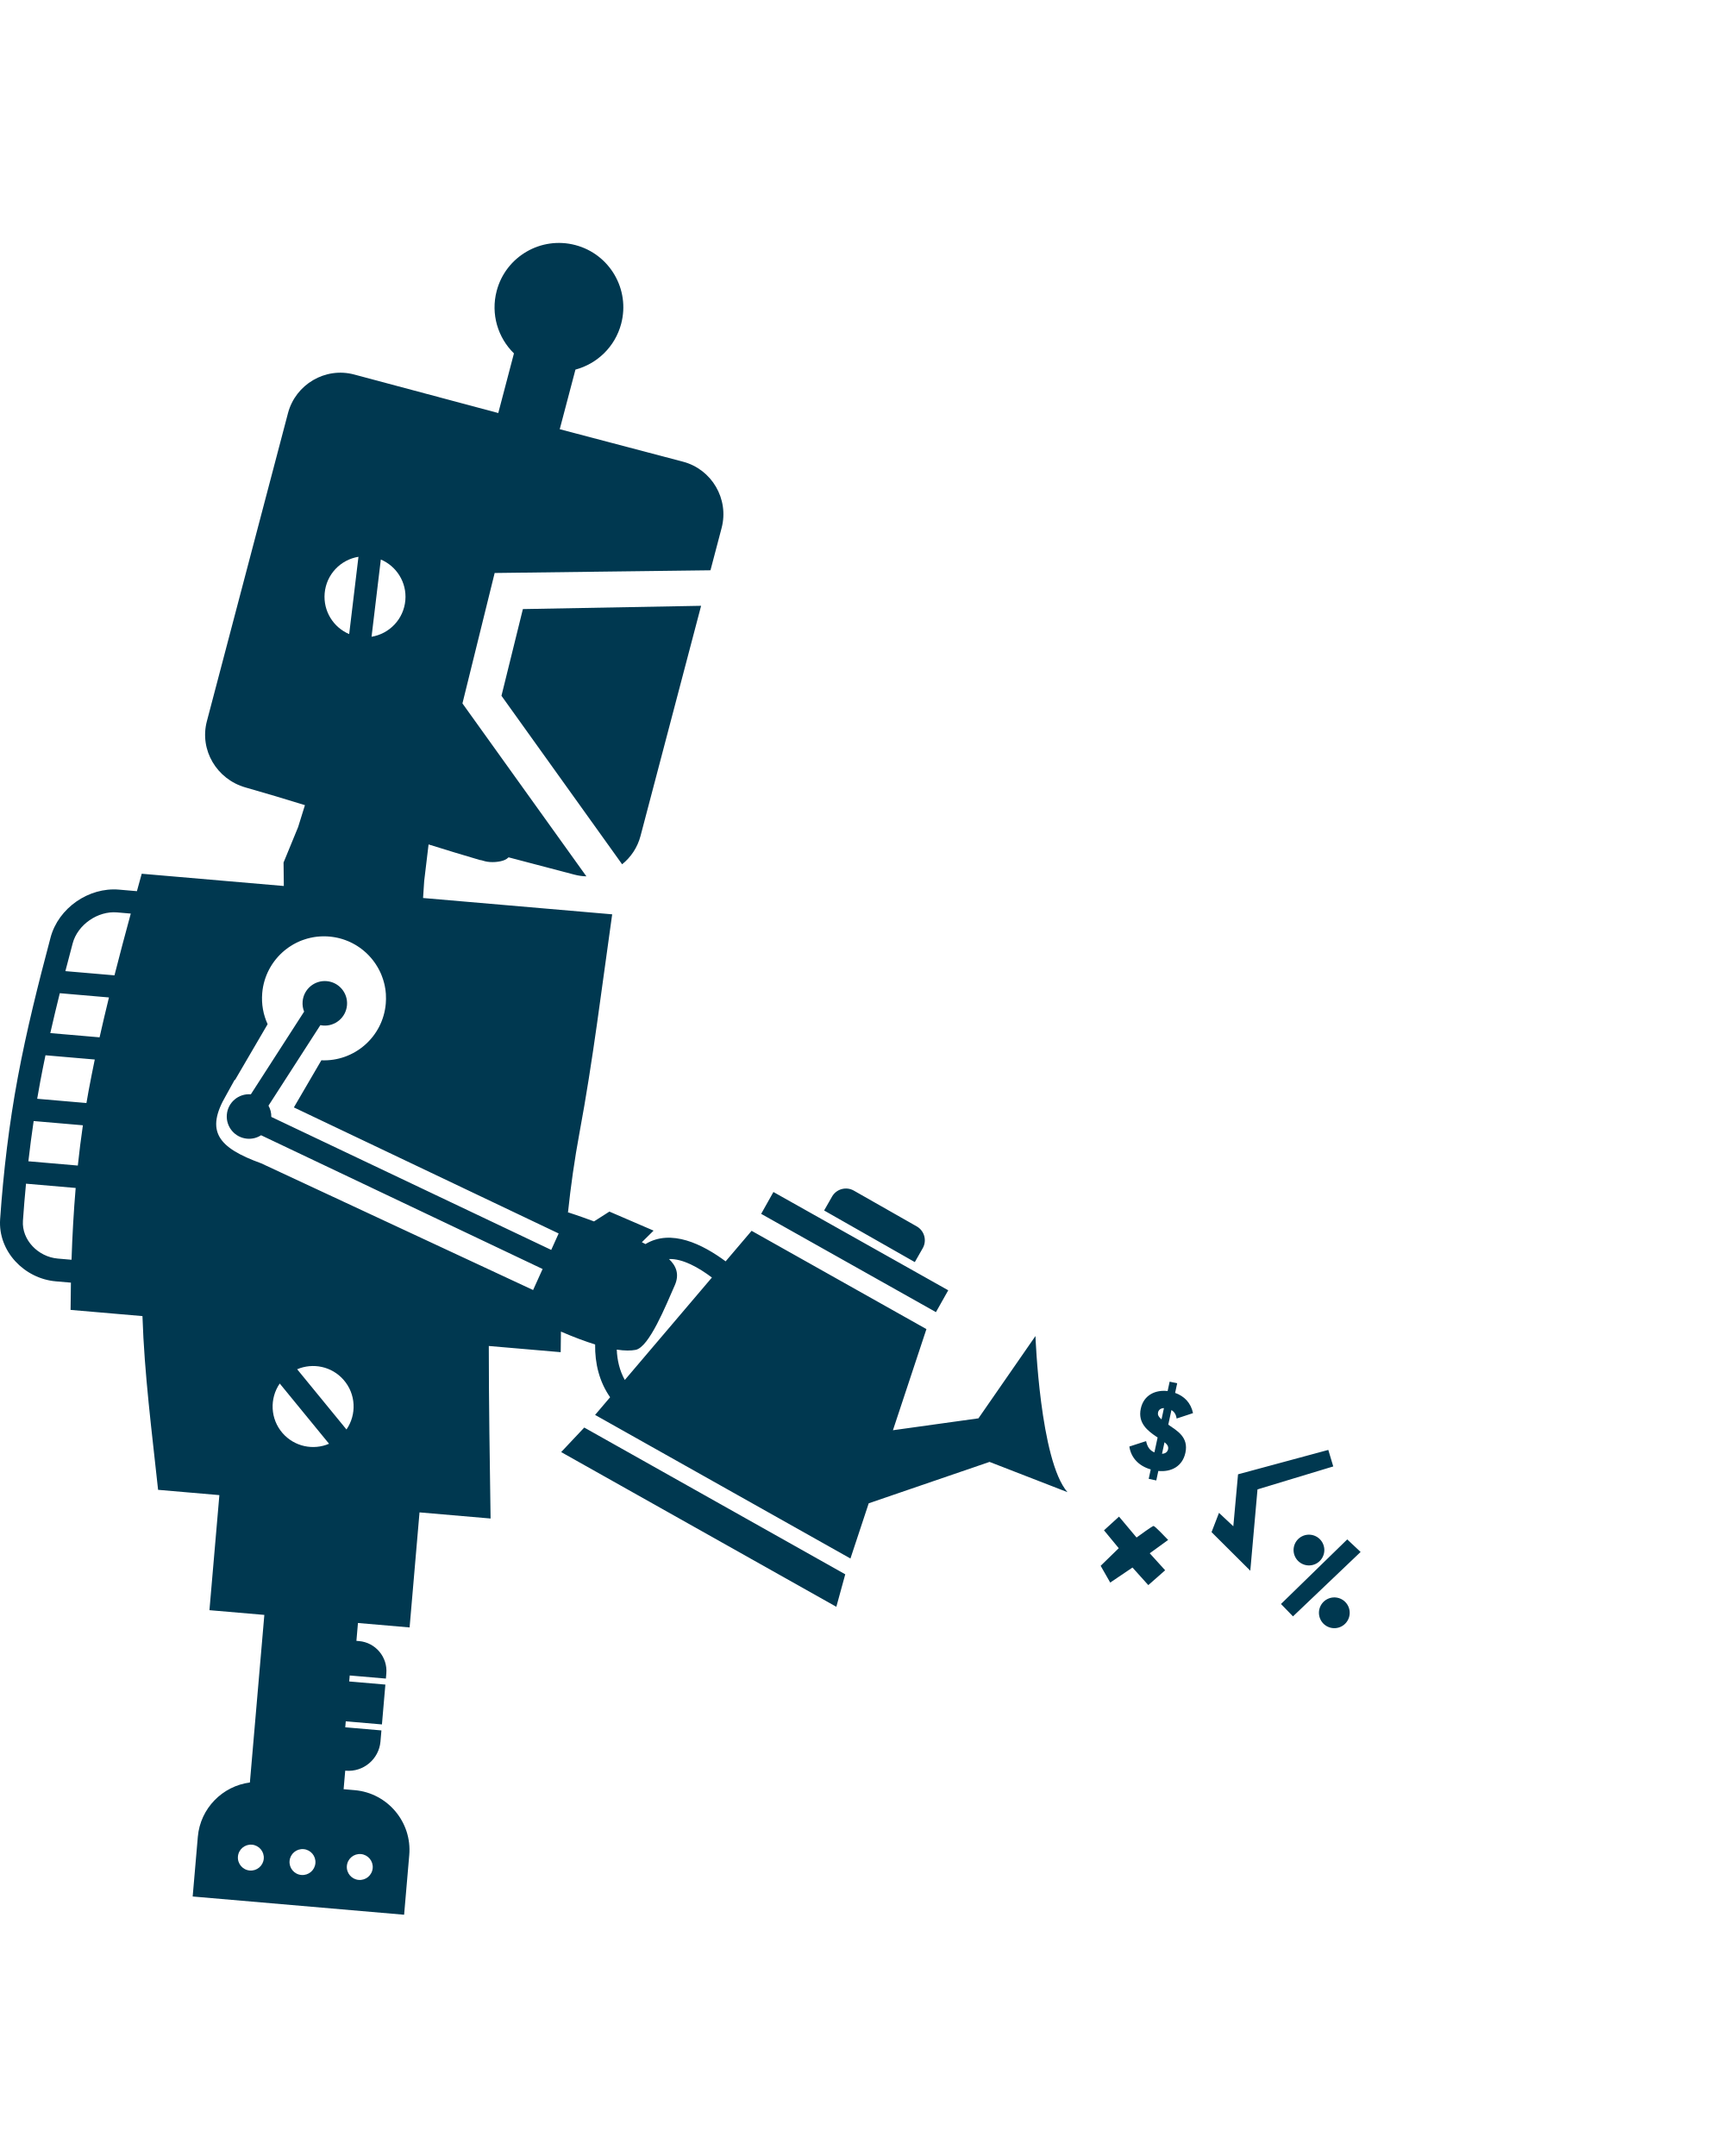
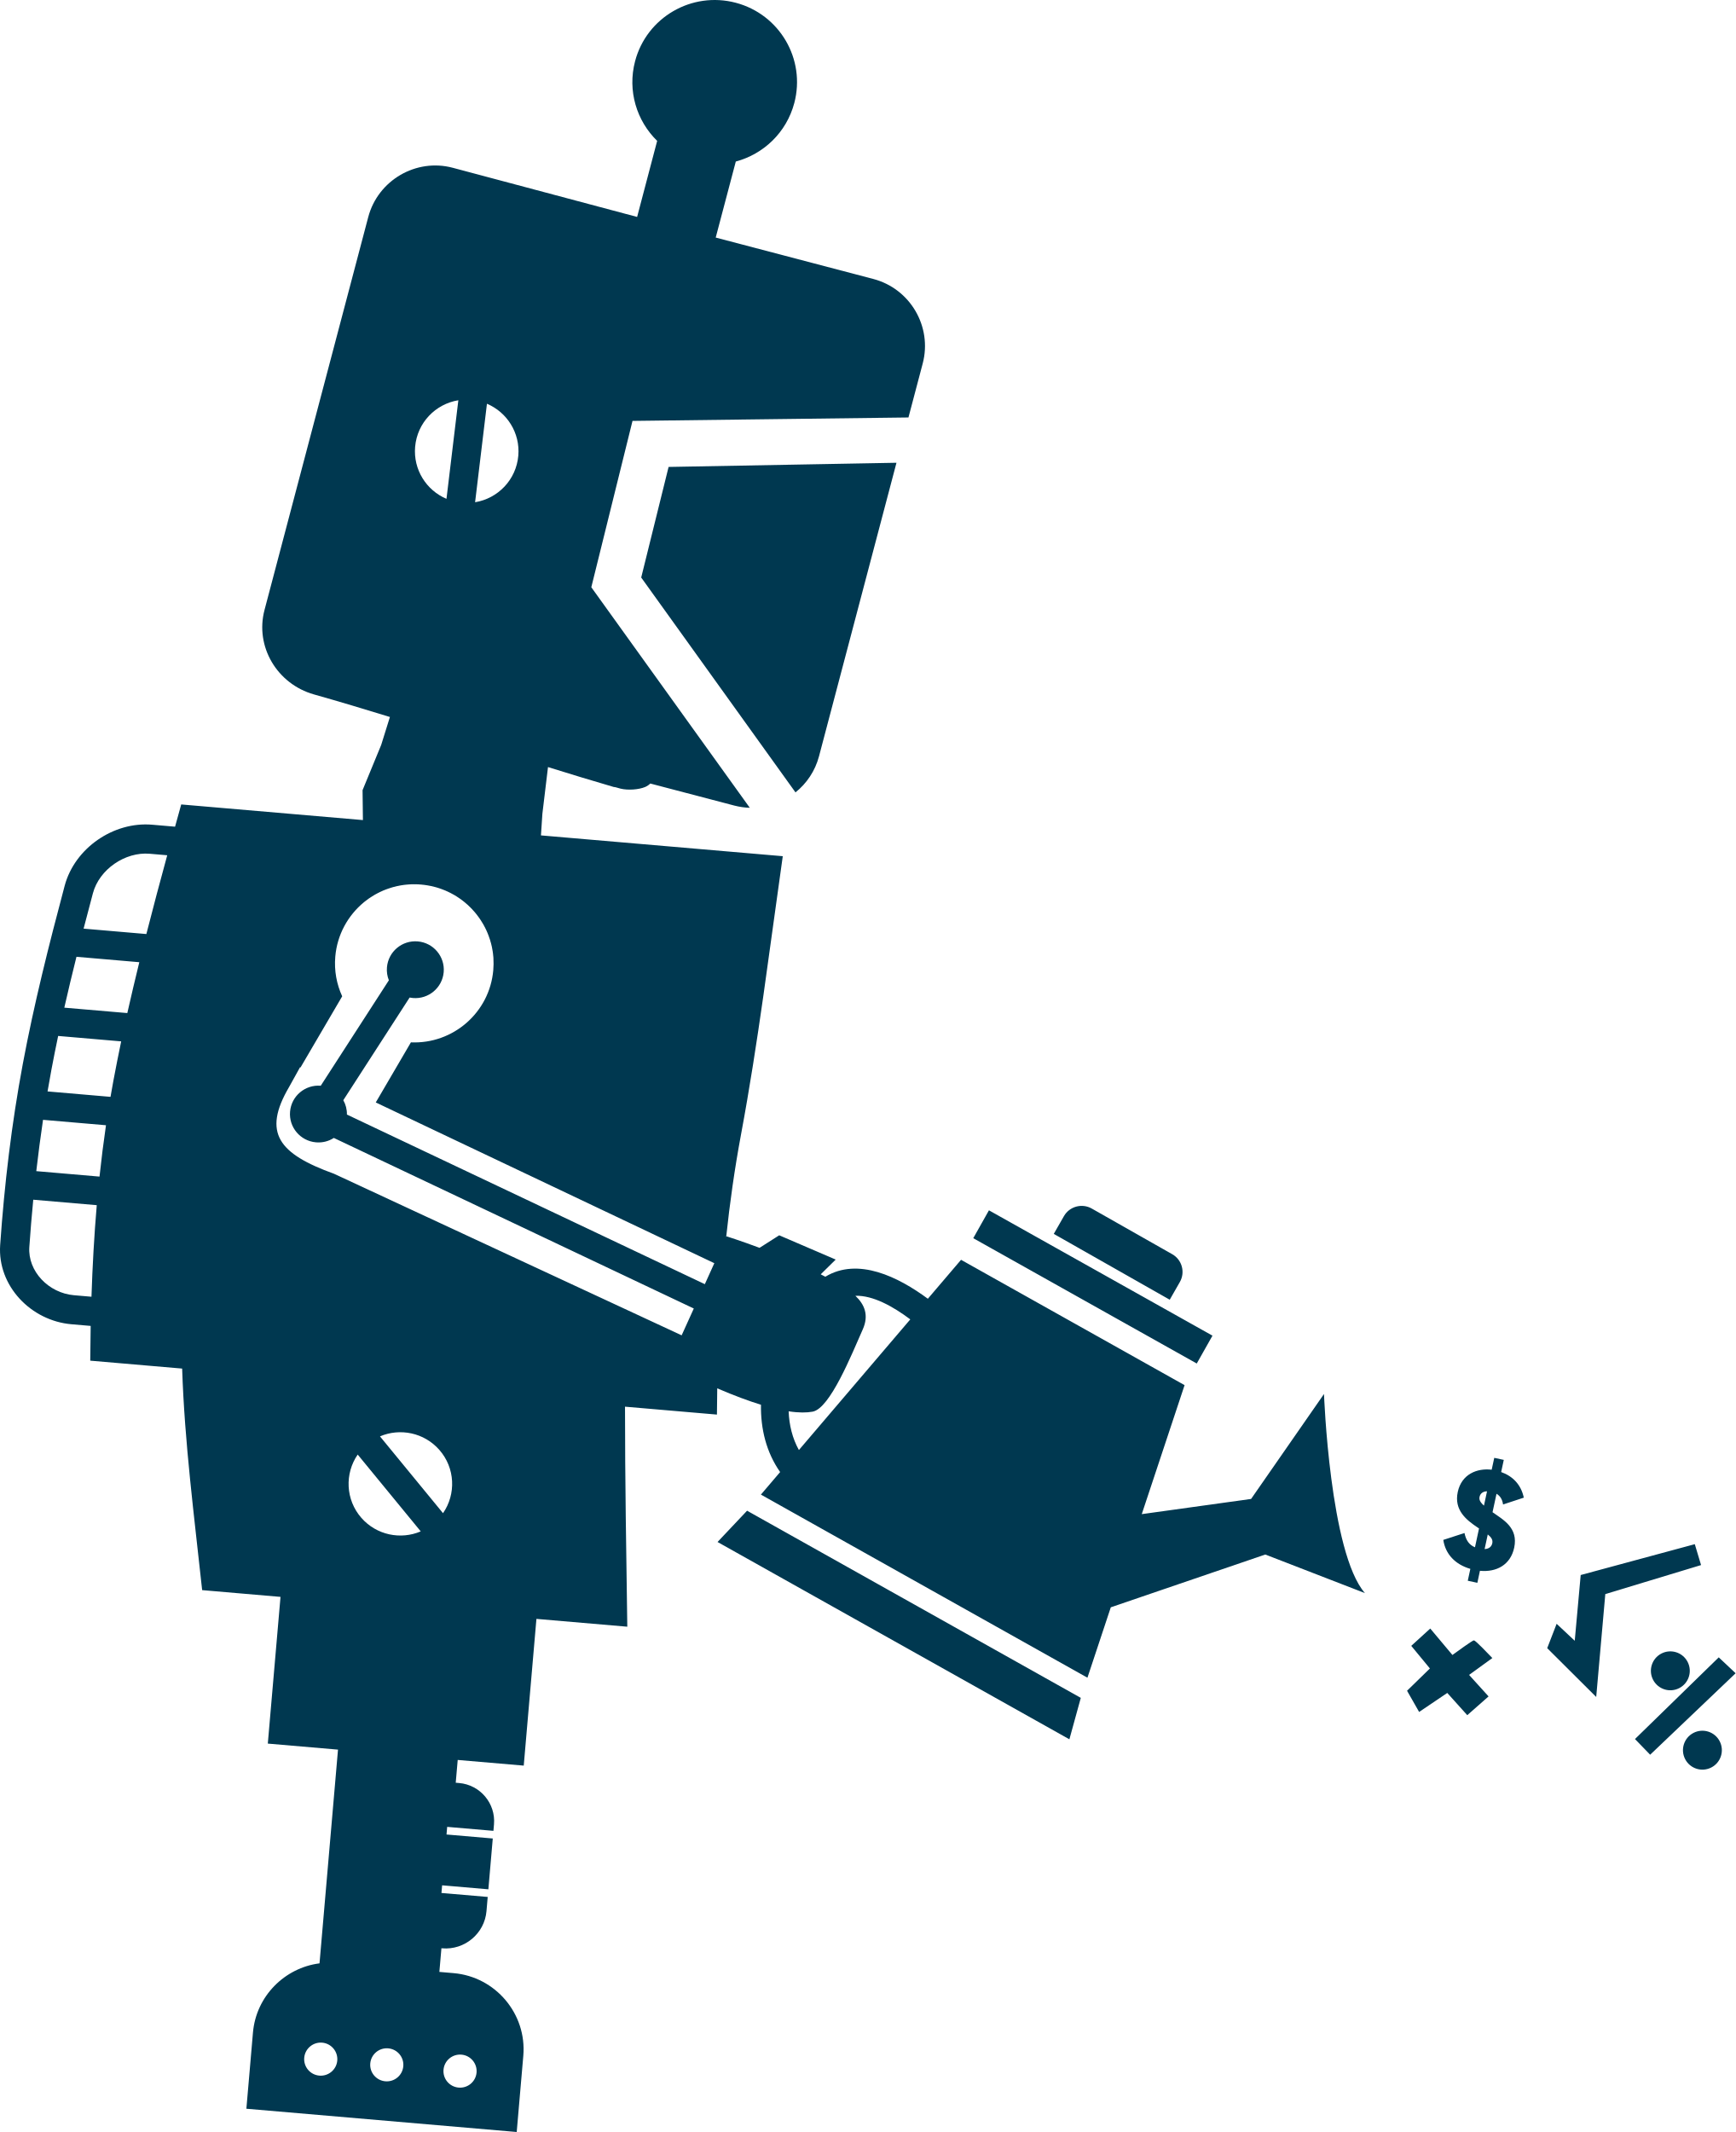
- <svg xmlns="http://www.w3.org/2000/svg" width="226px" height="284px" viewBox="0 0 226 284" version="1.1">
-   <defs>
-     <linearGradient x1="50%" y1="0%" x2="50%" y2="100%" id="linearGradient-1">
-       <stop stop-color="#999999" stop-opacity="0.055" offset="0%" />
-       <stop stop-color="#999999" offset="51.867%" />
-       <stop stop-color="#999999" stop-opacity="0.056" offset="100%" />
-     </linearGradient>
-   </defs>
+ <svg xmlns="http://www.w3.org/2000/svg" width="206px" height="253px" viewBox="0 0 206 253" version="1.1">
  <g id="Page-1" stroke="none" stroke-width="1" fill="none" fill-rule="evenodd">
-     <g id="Home-09" transform="translate(-202, -924)">
+     <g id="Homepage-Final" transform="translate(-195, -963)" fill="#003850">
      <g id="COMPANY" transform="translate(0, 715)">
-         <g id="robot" transform="translate(202, 209)">
-           <line x1="225.5" y1="0.5" x2="225.5" y2="283.5" id="v-separ" stroke="url(#linearGradient-1)" stroke-linecap="square" />
-           <path d="M18.767,173.363 L18.767,173.372 C19.014,180.984 20.01,188.614 20.827,196.248 L28.9,196.945 L27.592,212.101 L34.824,212.724 L32.92,234.799 C29.322,235.264 26.387,238.194 26.062,241.948 L25.383,249.817 L53.237,252.22 L53.915,244.351 C54.289,240.023 51.058,236.183 46.729,235.81 L45.268,235.683 L45.479,233.241 L45.559,233.247 C47.869,233.447 49.922,231.72 50.122,229.41 L50.248,227.94 L45.969,227.57 L45.483,227.529 L45.551,226.74 L46.035,226.781 L50.316,227.151 L50.769,221.902 L46.489,221.532 L46.005,221.491 L46.073,220.702 L46.557,220.744 L50.837,221.112 L50.895,220.444 C51.082,218.278 49.469,216.359 47.303,216.172 L46.954,216.143 L47.157,213.789 L53.96,214.375 L55.267,199.219 L64.629,200.027 C64.52,192.454 64.395,184.876 64.394,177.308 L64.395,177.3 L73.865,178.116 L73.897,175.404 C75.647,176.16 77.136,176.709 78.402,177.101 C78.361,179.582 78.947,182.008 80.376,184.052 L78.396,186.381 L112.037,205.295 L114.444,198.023 L130.36,192.57 L140.626,196.555 C137.007,192.394 136.41,175.989 136.41,175.989 L128.899,186.83 L117.634,188.399 L122.046,175.076 L99.015,162.129 L95.595,166.151 C92.555,163.896 88.4,161.831 85.033,163.876 L84.558,163.629 L86.102,162.104 L80.282,159.597 L78.255,160.891 C76.285,160.156 74.852,159.701 74.852,159.701 L74.817,159.78 C75.19,156.246 75.689,152.723 76.343,149.205 C78.121,139.669 79.283,130.035 80.648,120.439 L55.734,118.289 L55.882,116.051 L56.46,111.233 C58.706,111.934 60.958,112.626 63.232,113.289 C63.454,113.301 63.643,113.393 63.924,113.458 C64.682,113.645 65.801,113.571 66.467,113.29 C66.677,113.199 66.853,113.078 66.999,112.932 L75.653,115.208 C76.186,115.347 76.723,115.425 77.251,115.438 L60.922,92.658 L65.166,75.477 L93.596,75.121 L95.067,69.54 C96.064,65.741 93.781,61.817 89.974,60.815 L73.739,56.538 L75.809,48.686 C78.657,47.922 81.028,45.698 81.835,42.642 C83.029,38.11 80.324,33.476 75.796,32.282 C71.263,31.088 66.62,33.794 65.432,38.323 C64.627,41.379 65.598,44.489 67.707,46.551 L65.642,54.407 L46.66,49.333 C42.866,48.316 38.94,50.624 37.939,54.423 L27.255,94.998 C26.249,98.796 28.562,102.655 32.339,103.726 C34.973,104.47 37.579,105.26 40.172,106.059 L39.275,108.944 L37.355,113.619 L37.391,116.708 L18.67,115.093 L18.037,117.391 L15.683,117.187 C11.691,116.842 7.696,119.612 6.663,123.488 C5.044,129.582 3.504,135.701 2.348,141.902 C1.194,148.079 0.454,154.329 0.017,160.6 C-0.275,164.84 3.211,168.427 7.355,168.785 L9.342,168.956 L9.298,172.547 L18.767,173.363 L18.767,173.363 Z M81.252,177.778 C82.314,177.942 83.119,177.926 83.726,177.814 C85.521,177.481 87.741,171.907 88.892,169.312 C89.544,167.839 89.066,166.736 88.13,165.845 C89.939,165.784 92.024,166.956 93.786,168.282 L82.311,181.778 C81.637,180.566 81.307,179.198 81.252,177.778 L81.252,177.778 Z M70.23,169.929 L34.412,153.241 C28.714,151.175 27.015,149.021 29.779,144.29 L30.912,142.241 L30.962,142.261 L35.256,134.911 C34.685,133.667 34.419,132.265 34.545,130.807 C34.739,128.545 35.847,126.558 37.489,125.2 L37.563,125.138 L37.576,125.13 L37.641,125.08 L37.887,124.896 L37.951,124.848 L38.028,124.79 L38.05,124.78 L38.109,124.737 L38.192,124.683 L38.212,124.673 L38.273,124.631 L38.519,124.477 L38.545,124.465 L38.6,124.428 L38.685,124.379 L38.715,124.365 L38.888,124.271 L38.944,124.24 L39.065,124.182 L39.116,124.154 L39.204,124.113 L39.243,124.096 L39.293,124.073 L39.381,124.032 L39.423,124.015 L39.469,123.991 L39.561,123.955 L39.603,123.938 L39.654,123.918 L39.741,123.881 L39.791,123.866 L39.833,123.849 L40.111,123.752 L40.165,123.737 L40.297,123.692 L40.351,123.676 L40.393,123.663 L40.488,123.635 L40.546,123.62 L40.583,123.611 L40.587,123.612 L40.74,123.572 L40.773,123.563 L40.872,123.538 L40.933,123.524 L40.966,123.519 L41.065,123.5 L41.131,123.484 L41.159,123.479 L41.258,123.46 L41.332,123.45 L41.356,123.443 L41.458,123.428 L41.531,123.419 L41.557,123.412 L41.655,123.401 L41.732,123.392 L41.756,123.389 L41.854,123.378 L41.935,123.372 L41.954,123.37 L42.056,123.364 L42.137,123.354 L42.154,123.356 L42.256,123.348 L42.345,123.344 L42.356,123.344 L42.462,123.342 L42.551,123.338 L42.562,123.338 L42.664,123.339 L42.761,123.339 L42.768,123.34 L42.869,123.34 L42.965,123.344 L42.973,123.345 L43.075,123.345 L43.179,123.354 L43.388,123.369 L43.58,123.389 L43.595,123.391 L43.766,123.41 L43.806,123.418 L43.954,123.438 L44.01,123.447 L44.141,123.47 L44.328,123.506 L44.419,123.522 L44.509,123.543 L44.616,123.568 L44.691,123.586 L44.817,123.621 L44.869,123.634 L45.01,123.674 L45.047,123.685 L45.207,123.736 L45.223,123.741 L45.399,123.801 L45.572,123.864 L45.587,123.87 L45.739,123.931 L45.774,123.942 L45.911,123.998 L45.961,124.023 L46.074,124.073 L46.144,124.103 L46.24,124.152 L46.321,124.192 L46.403,124.23 L46.499,124.283 L46.561,124.316 L46.673,124.378 L46.719,124.403 L46.845,124.474 L46.876,124.493 L47.014,124.578 L47.03,124.587 L47.179,124.685 L47.327,124.786 L47.343,124.795 L47.475,124.887 L47.506,124.91 L47.62,124.996 L47.661,125.029 L47.76,125.106 L47.816,125.151 L47.899,125.218 L47.967,125.277 L48.034,125.335 L48.116,125.407 L48.169,125.451 L48.4,125.674 L48.427,125.696 L48.541,125.814 L48.553,125.823 L48.675,125.951 L48.674,125.954 L48.793,126.086 L48.807,126.1 L48.91,126.217 L48.935,126.248 L49.023,126.356 L49.059,126.4 L49.136,126.495 L49.179,126.556 L49.241,126.637 L49.295,126.71 L49.349,126.784 L49.411,126.874 L49.449,126.929 L49.521,127.036 L49.546,127.075 L49.623,127.202 L49.641,127.228 L49.726,127.368 L49.734,127.381 L49.825,127.535 L49.825,127.538 L49.908,127.692 L49.918,127.712 L49.991,127.851 L50.008,127.89 L50.07,128.012 L50.094,128.066 L50.145,128.176 L50.176,128.247 L50.216,128.339 L50.253,128.427 L50.281,128.505 L50.325,128.615 L50.348,128.677 L50.389,128.798 L50.454,128.988 L50.468,129.018 L50.514,129.175 L50.517,129.188 L50.567,129.366 L50.571,129.37 L50.616,129.54 L50.619,129.564 L50.657,129.716 L50.666,129.757 L50.694,129.897 L50.705,129.954 L50.727,130.078 L50.741,130.155 L50.76,130.258 L50.772,130.356 L50.785,130.441 L50.799,130.556 L50.805,130.625 L50.818,130.759 L50.826,130.808 L50.836,130.963 L50.837,130.995 C50.859,131.395 50.857,131.798 50.822,132.212 C50.445,136.584 46.684,139.857 42.336,139.668 L38.714,145.875 L73.596,162.478 L72.619,164.645 L35.742,147.126 C35.752,146.591 35.619,146.083 35.37,145.643 L42.203,135.038 C42.314,135.059 42.426,135.077 42.538,135.087 C44.151,135.226 45.573,134.03 45.713,132.416 C45.853,130.803 44.656,129.38 43.042,129.241 C41.428,129.102 40.006,130.298 39.867,131.912 C39.826,132.384 39.899,132.843 40.065,133.256 L33.047,144.148 C31.436,144.017 30.022,145.209 29.884,146.819 C29.744,148.432 30.94,149.855 32.555,149.994 C33.227,150.052 33.867,149.882 34.393,149.54 L71.482,167.16 L70.23,169.929 L70.23,169.929 Z M47.223,73.344 L46.001,83.525 C43.931,82.648 42.566,80.514 42.77,78.151 C42.985,75.664 44.866,73.725 47.223,73.344 L47.223,73.344 Z M48.948,83.877 L50.169,73.703 C52.235,74.579 53.604,76.71 53.4,79.068 C53.186,81.555 51.305,83.49 48.948,83.877 L48.948,83.877 Z M92.363,79.799 L84.381,110.12 C83.98,111.642 83.106,112.926 81.958,113.848 L66.063,91.653 L68.884,80.231 L92.363,79.799 L92.363,79.799 Z M47.545,244.229 C46.603,244.148 45.777,244.847 45.696,245.785 C45.614,246.726 46.31,247.552 47.251,247.633 C48.191,247.714 49.018,247.02 49.099,246.078 C49.18,245.141 48.485,244.31 47.545,244.229 L47.545,244.229 Z M33.194,242.992 C32.253,242.911 31.426,243.61 31.345,244.547 C31.263,245.487 31.959,246.314 32.9,246.395 C33.837,246.476 34.667,245.781 34.748,244.841 C34.829,243.903 34.13,243.073 33.194,242.992 L33.194,242.992 Z M39.996,243.579 C39.056,243.498 38.229,244.197 38.148,245.133 C38.067,246.074 38.762,246.901 39.702,246.982 C40.644,247.063 41.47,246.368 41.551,245.427 C41.633,244.491 40.937,243.66 39.996,243.579 L39.996,243.579 Z M36.852,182.245 L43.348,190.18 C41.282,191.066 38.797,190.569 37.236,188.79 C35.594,186.917 35.5,184.21 36.852,182.245 L36.852,182.245 Z M45.644,188.3 L39.148,180.366 C41.213,179.483 43.699,179.976 45.26,181.757 C46.906,183.629 47,186.336 45.644,188.3 L45.644,188.3 Z M17.229,120.342 C16.492,123.049 15.77,125.763 15.08,128.478 L8.613,127.921 L9.574,124.264 C10.23,121.8 12.89,119.967 15.424,120.187 L17.229,120.342 L17.229,120.342 Z M14.353,131.389 C13.927,133.139 13.51,134.89 13.118,136.643 L6.626,136.084 C7.024,134.331 7.441,132.58 7.878,130.83 L14.353,131.389 L14.353,131.389 Z M12.485,139.566 C12.203,140.917 11.938,142.27 11.683,143.628 L11.387,145.297 L4.899,144.736 L5.306,142.452 C5.522,141.301 5.75,140.154 5.991,139.006 L12.485,139.566 L12.485,139.566 Z M10.919,148.229 C10.663,149.989 10.442,151.757 10.252,153.533 L3.738,152.97 C3.942,151.201 4.171,149.434 4.433,147.67 L10.919,148.229 L10.919,148.229 Z M9.969,156.485 C9.702,159.628 9.527,162.781 9.424,165.942 L7.614,165.786 C5.011,165.561 2.849,163.314 3.021,160.808 C3.133,159.175 3.27,157.55 3.426,155.921 L9.969,156.485 L9.969,156.485 Z M112.479,156.832 L120.772,161.549 C121.78,162.12 122.133,163.409 121.562,164.417 L120.516,166.251 L108.569,159.452 L109.615,157.618 C110.185,156.615 111.475,156.262 112.479,156.832 L112.479,156.832 Z M76.97,188.045 L111.353,207.377 L110.178,211.656 L73.927,191.276 L76.97,188.045 L76.97,188.045 Z M124.92,169.964 L101.89,157.017 L100.274,159.895 L123.3,172.841 L124.92,169.964 L124.92,169.964 Z" fill="#003850" />
-           <path d="M156.165,191.362 C156.613,189.284 155.035,188.455 153.909,187.662 L154.324,185.741 C154.706,185.97 154.929,186.318 155.007,186.857 L157.167,186.145 C156.883,184.775 156,183.9 154.809,183.479 L155.082,182.212 L154.089,182 L153.821,183.236 C152.283,183.054 150.683,183.706 150.285,185.556 C149.875,187.462 151.204,188.477 152.334,189.241 C152.386,189.281 152.453,189.312 152.503,189.351 L152.08,191.315 C151.467,191.064 151.141,190.578 150.987,189.829 L148.779,190.546 C148.998,192.022 150.014,193.103 151.597,193.562 L151.33,194.799 L152.328,195.014 L152.596,193.763 C154.331,193.929 155.783,193.138 156.165,191.362 L156.165,191.362 Z M173.373,205.98 C172.379,206.495 171.157,206.107 170.641,205.114 C170.126,204.12 170.513,202.897 171.508,202.381 C172.501,201.867 173.724,202.255 174.239,203.248 C174.755,204.242 174.366,205.465 173.373,205.98 L173.373,205.98 Z M179.245,204.433 L170.337,212.918 L168.755,211.286 L177.485,202.779 L179.245,204.433 L179.245,204.433 Z M176.715,214.245 C175.721,214.76 174.499,214.373 173.984,213.379 C173.468,212.385 173.856,211.162 174.85,210.647 C175.844,210.132 177.066,210.52 177.581,211.513 C178.097,212.507 177.709,213.73 176.715,214.245 L176.715,214.245 Z M160.589,199.283 L162.476,201.05 L163.098,194.204 L174.989,190.991 L175.642,193.167 L165.662,196.189 L164.713,206.903 L159.608,201.821 L160.589,199.283 L160.589,199.283 Z M151.276,208.801 L149.193,206.484 L146.259,208.465 L145,206.257 L147.383,203.936 L145.439,201.581 L147.418,199.777 L149.729,202.53 C151.802,201.022 151.911,201.016 151.954,201.013 C152.016,201.011 152.125,201.005 153.793,202.75 L153.89,202.85 L151.467,204.607 L153.496,206.846 L151.276,208.801 L151.276,208.801 Z M152.557,186.061 C152.631,185.719 152.903,185.493 153.336,185.483 L153.017,186.976 C152.579,186.585 152.5,186.331 152.557,186.061 L152.557,186.061 Z M153.083,191.501 L153.412,189.978 C153.791,190.284 153.959,190.546 153.882,190.899 C153.818,191.199 153.594,191.477 153.083,191.501 L153.083,191.501 Z" id="Shape" fill="#003850" fill-rule="nonzero" />
+         <g id="content" transform="translate(195, 216)">
+           <g id="robot-copy" transform="translate(0, 32)">
+             <path d="M21.619,162.406 L21.619,162.416 C21.904,171.161 23.051,179.927 23.993,188.697 L33.293,189.498 L31.786,206.909 L40.117,207.625 L37.923,232.986 C33.778,233.52 30.397,236.886 30.023,241.2 L29.242,250.239 L61.328,253 L62.11,243.96 C62.54,238.988 58.818,234.576 53.832,234.147 L52.148,234.002 L52.392,231.196 L52.484,231.203 C55.145,231.433 57.51,229.449 57.74,226.794 L57.885,225.106 L52.955,224.682 L52.396,224.635 L52.475,223.727 L53.033,223.775 L57.964,224.2 L58.486,218.169 L53.555,217.744 L52.997,217.697 L53.075,216.79 L53.633,216.839 L58.564,217.262 L58.631,216.494 C58.846,214.006 56.988,211.802 54.492,211.587 L54.09,211.553 L54.325,208.849 L62.162,209.522 L63.668,192.11 L74.453,193.038 C74.327,184.338 74.183,175.632 74.181,166.937 L74.183,166.928 L85.092,167.866 L85.129,164.751 C87.145,165.619 88.861,166.249 90.319,166.699 C90.271,169.55 90.946,172.337 92.593,174.685 L90.311,177.361 L129.066,199.09 L131.839,190.736 L150.174,184.472 L162,189.049 C157.831,184.269 157.143,165.422 157.143,165.422 L148.491,177.876 L135.514,179.68 L140.596,164.373 L114.065,149.499 L110.125,154.119 C106.622,151.529 101.837,149.157 97.957,151.507 L97.41,151.222 L99.188,149.471 L92.485,146.59 L90.15,148.077 C87.88,147.232 86.229,146.71 86.229,146.71 L86.189,146.8 C86.619,142.741 87.193,138.693 87.946,134.651 C89.995,123.696 91.333,112.628 92.906,101.603 L64.205,99.134 L64.375,96.563 L65.041,91.027 C67.629,91.833 70.223,92.627 72.843,93.389 C73.098,93.402 73.316,93.509 73.64,93.583 C74.513,93.798 75.803,93.713 76.569,93.391 C76.811,93.286 77.015,93.147 77.182,92.979 L87.151,95.594 C87.765,95.753 88.384,95.843 88.992,95.858 L70.182,69.687 L75.071,49.948 L107.823,49.54 L109.517,43.128 C110.665,38.763 108.035,34.255 103.649,33.104 L84.947,28.191 L87.331,19.169 C90.613,18.292 93.344,15.737 94.274,12.226 C95.649,7.02 92.532,1.695 87.316,0.324 C82.094,-1.047 76.746,2.061 75.377,7.264 C74.45,10.775 75.568,14.348 77.998,16.717 L75.619,25.743 L53.752,19.914 C49.382,18.745 44.858,21.396 43.706,25.76 L31.397,72.375 C30.239,76.739 32.903,81.172 37.254,82.403 C40.289,83.258 43.29,84.165 46.278,85.083 L45.244,88.397 L43.032,93.768 L43.074,97.317 L21.508,95.462 L20.778,98.101 L18.066,97.867 C13.468,97.471 8.866,100.653 7.676,105.106 C5.811,112.107 4.037,119.138 2.705,126.261 C1.376,133.358 0.523,140.538 0.02,147.743 C-0.317,152.613 3.699,156.735 8.473,157.146 L10.762,157.343 L10.711,161.467 L21.619,162.406 L21.619,162.406 Z M93.602,167.477 C94.826,167.665 95.753,167.648 96.451,167.519 C98.52,167.136 101.077,160.733 102.403,157.751 C103.154,156.059 102.604,154.792 101.525,153.769 C103.609,153.698 106.011,155.044 108.041,156.568 L94.821,172.072 C94.045,170.68 93.666,169.109 93.602,167.477 L93.602,167.477 Z M80.904,158.46 L39.643,139.288 C33.078,136.915 31.121,134.44 34.305,129.004 L35.61,126.65 L35.668,126.674 L40.614,118.229 C39.957,116.8 39.65,115.189 39.795,113.514 C40.019,110.916 41.295,108.634 43.187,107.073 L43.273,107.002 L43.287,106.993 L43.362,106.935 L43.645,106.723 L43.719,106.669 L43.808,106.602 L43.833,106.59 L43.902,106.542 L43.997,106.479 L44.02,106.467 L44.09,106.419 L44.373,106.243 L44.403,106.228 L44.467,106.187 L44.565,106.13 L44.599,106.114 L44.799,106.006 L44.863,105.971 L45.003,105.904 L45.062,105.871 L45.163,105.824 L45.207,105.805 L45.265,105.778 L45.366,105.731 L45.415,105.712 L45.468,105.684 L45.574,105.642 L45.623,105.623 L45.681,105.601 L45.781,105.558 L45.839,105.54 L45.887,105.521 L46.207,105.41 L46.269,105.392 L46.422,105.34 L46.485,105.323 L46.532,105.308 L46.642,105.275 L46.709,105.258 L46.752,105.247 L46.756,105.249 L46.932,105.203 L46.97,105.193 L47.084,105.164 L47.155,105.148 L47.192,105.142 L47.307,105.12 L47.382,105.102 L47.415,105.096 L47.529,105.074 L47.614,105.062 L47.642,105.055 L47.759,105.037 L47.843,105.027 L47.873,105.019 L47.986,105.006 L48.075,104.996 L48.103,104.993 L48.216,104.98 L48.309,104.973 L48.331,104.971 L48.449,104.963 L48.542,104.953 L48.561,104.954 L48.679,104.945 L48.781,104.941 L48.794,104.941 L48.916,104.938 L49.018,104.934 L49.032,104.934 L49.149,104.935 L49.26,104.935 L49.269,104.937 L49.385,104.937 L49.496,104.941 L49.505,104.942 L49.622,104.942 L49.742,104.953 L49.983,104.969 L50.204,104.993 L50.221,104.994 L50.419,105.016 L50.465,105.025 L50.635,105.049 L50.699,105.059 L50.85,105.086 L51.066,105.127 L51.171,105.145 L51.275,105.169 L51.398,105.198 L51.484,105.219 L51.629,105.259 L51.688,105.274 L51.852,105.32 L51.893,105.333 L52.079,105.391 L52.097,105.397 L52.3,105.466 L52.499,105.539 L52.516,105.545 L52.692,105.616 L52.731,105.628 L52.889,105.693 L52.946,105.721 L53.077,105.779 L53.157,105.813 L53.268,105.869 L53.362,105.915 L53.455,105.959 L53.567,106.02 L53.638,106.058 L53.767,106.129 L53.82,106.157 L53.966,106.238 L54.001,106.261 L54.16,106.358 L54.178,106.369 L54.35,106.481 L54.521,106.598 L54.538,106.608 L54.691,106.713 L54.727,106.74 L54.857,106.839 L54.905,106.876 L55.019,106.965 L55.084,107.017 L55.179,107.094 L55.258,107.162 L55.335,107.228 L55.43,107.311 L55.491,107.361 L55.756,107.617 L55.788,107.643 L55.919,107.779 L55.933,107.789 L56.074,107.935 L56.072,107.94 L56.209,108.091 L56.225,108.107 L56.344,108.242 L56.373,108.277 L56.474,108.401 L56.516,108.452 L56.605,108.561 L56.654,108.631 L56.725,108.724 L56.787,108.808 L56.85,108.893 L56.921,108.996 L56.965,109.06 L57.048,109.183 L57.077,109.227 L57.165,109.373 L57.186,109.403 L57.284,109.564 L57.293,109.579 L57.399,109.755 L57.399,109.76 L57.494,109.936 L57.505,109.959 L57.59,110.119 L57.609,110.163 L57.68,110.304 L57.709,110.366 L57.767,110.492 L57.802,110.573 L57.848,110.68 L57.891,110.781 L57.924,110.871 L57.974,110.996 L58.001,111.068 L58.048,111.207 L58.123,111.425 L58.139,111.459 L58.192,111.64 L58.195,111.655 L58.253,111.859 L58.257,111.863 L58.309,112.059 L58.312,112.087 L58.357,112.261 L58.367,112.309 L58.4,112.47 L58.412,112.535 L58.437,112.677 L58.453,112.766 L58.475,112.884 L58.489,112.996 L58.504,113.094 L58.52,113.226 L58.527,113.306 L58.542,113.459 L58.551,113.516 L58.563,113.693 L58.564,113.73 C58.59,114.191 58.587,114.654 58.546,115.128 C58.112,120.151 53.78,123.912 48.77,123.695 L44.599,130.825 L84.782,149.9 L83.656,152.39 L41.175,132.263 C41.187,131.648 41.032,131.065 40.746,130.559 L48.618,118.376 C48.745,118.4 48.874,118.42 49.003,118.432 C50.862,118.592 52.5,117.217 52.662,115.364 C52.822,113.51 51.444,111.875 49.585,111.715 C47.725,111.555 46.087,112.93 45.927,114.784 C45.879,115.327 45.964,115.853 46.155,116.328 L38.07,128.841 C36.214,128.691 34.585,130.06 34.427,131.91 C34.265,133.763 35.643,135.398 37.503,135.558 C38.278,135.625 39.015,135.43 39.62,135.036 L82.346,155.279 L80.904,158.46 L80.904,158.46 Z M54.4,47.498 L52.992,59.195 C50.608,58.187 49.036,55.736 49.27,53.021 C49.518,50.164 51.685,47.936 54.4,47.498 L54.4,47.498 Z M56.388,59.599 L57.795,47.911 C60.174,48.917 61.751,51.366 61.517,54.074 C61.27,56.931 59.103,59.155 56.388,59.599 L56.388,59.599 Z M106.401,54.915 L97.207,89.748 C96.744,91.497 95.738,92.972 94.415,94.031 L76.104,68.533 L79.354,55.41 L106.401,54.915 L106.401,54.915 Z M54.771,243.82 C53.687,243.727 52.734,244.53 52.641,245.607 C52.547,246.689 53.348,247.637 54.433,247.73 C55.516,247.824 56.468,247.026 56.562,245.945 C56.655,244.868 55.854,243.913 54.771,243.82 L54.771,243.82 Z M38.239,242.398 C37.155,242.305 36.202,243.108 36.109,244.185 C36.015,245.266 36.816,246.215 37.901,246.309 C38.979,246.402 39.936,245.603 40.03,244.523 C40.123,243.446 39.318,242.491 38.239,242.398 L38.239,242.398 Z M46.075,243.073 C44.992,242.98 44.04,243.783 43.946,244.859 C43.853,245.94 44.654,246.89 45.737,246.983 C46.821,247.076 47.774,246.277 47.867,245.196 C47.961,244.12 47.16,243.166 46.075,243.073 L46.075,243.073 Z M42.454,172.61 L49.937,181.726 C47.557,182.744 44.694,182.173 42.896,180.128 C41.004,177.977 40.896,174.867 42.454,172.61 L42.454,172.61 Z M52.581,179.566 L45.099,170.451 C47.477,169.436 50.341,170.003 52.14,172.049 C54.035,174.2 54.144,177.31 52.581,179.566 L52.581,179.566 Z M19.848,101.492 C18.998,104.602 18.167,107.719 17.372,110.84 L9.922,110.199 L11.029,105.997 C11.785,103.167 14.849,101.062 17.768,101.313 L19.848,101.492 L19.848,101.492 Z M16.534,114.183 C16.044,116.194 15.564,118.206 15.111,120.219 L7.633,119.577 C8.091,117.564 8.572,115.552 9.075,113.541 L16.534,114.183 L16.534,114.183 Z M14.383,123.577 C14.058,125.129 13.752,126.684 13.459,128.244 L13.117,130.161 L5.644,129.517 L6.112,126.893 C6.362,125.57 6.624,124.254 6.902,122.934 L14.383,123.577 L14.383,123.577 Z M12.579,133.53 C12.284,135.552 12.029,137.583 11.811,139.624 L4.306,138.977 C4.541,136.944 4.805,134.914 5.107,132.888 L12.579,133.53 L12.579,133.53 Z M11.484,143.015 C11.177,146.626 10.975,150.248 10.857,153.88 L8.771,153.701 C5.773,153.442 3.282,150.86 3.481,147.981 C3.61,146.105 3.767,144.238 3.947,142.367 L11.484,143.015 L11.484,143.015 Z M129.575,143.414 L139.129,148.833 C140.29,149.489 140.697,150.97 140.038,152.128 L138.834,154.235 L125.071,146.423 L126.276,144.317 C126.933,143.164 128.418,142.759 129.575,143.414 L129.575,143.414 Z M88.669,179.273 L128.278,201.482 L126.924,206.399 L85.164,182.985 L88.669,179.273 L88.669,179.273 Z M143.907,158.5 L117.376,143.626 L115.515,146.932 L142.041,161.805 L143.907,158.5 L143.907,158.5 Z" id="robot" />
+             <path d="M179.716,183.667 C180.225,181.299 178.428,180.354 177.146,179.452 L177.619,177.262 C178.054,177.524 178.308,177.92 178.396,178.534 L180.857,177.723 C180.532,176.162 179.528,175.165 178.171,174.685 L178.482,173.242 L177.351,173 L177.045,174.408 C175.294,174.2 173.472,174.944 173.018,177.052 C172.552,179.223 174.065,180.379 175.352,181.251 C175.411,181.296 175.487,181.332 175.544,181.376 L175.063,183.613 C174.365,183.327 173.993,182.774 173.818,181.92 L171.303,182.737 C171.553,184.419 172.71,185.651 174.513,186.174 L174.209,187.583 L175.346,187.829 L175.651,186.403 C177.627,186.592 179.28,185.691 179.716,183.667 L179.716,183.667 Z M199.312,200.323 C198.181,200.91 196.788,200.468 196.201,199.336 C195.614,198.204 196.056,196.81 197.188,196.223 C198.32,195.636 199.712,196.078 200.299,197.21 C200.886,198.342 200.444,199.736 199.312,200.323 L199.312,200.323 Z M206,198.561 L195.855,208.229 L194.053,206.368 L203.995,196.676 L206,198.561 L206,198.561 Z M203.118,209.741 C201.987,210.327 200.595,209.886 200.008,208.753 C199.421,207.621 199.863,206.227 200.995,205.64 C202.126,205.054 203.518,205.496 204.105,206.627 C204.692,207.76 204.251,209.153 203.118,209.741 L203.118,209.741 Z M184.754,192.693 L186.903,194.706 L187.611,186.905 L201.153,183.244 L201.896,185.724 L190.531,189.167 L189.451,201.374 L183.636,195.584 L184.754,192.693 L184.754,192.693 Z M174.148,203.537 L171.775,200.898 L168.434,203.154 L167,200.639 L169.714,197.994 L167.5,195.31 L169.754,193.255 L172.386,196.392 C174.747,194.674 174.87,194.667 174.919,194.664 C174.99,194.662 175.115,194.654 177.014,196.642 L177.124,196.757 L174.365,198.758 L176.676,201.31 L174.148,203.537 L174.148,203.537 Z M175.607,177.627 C175.69,177.237 176,176.98 176.493,176.969 L176.13,178.669 C175.631,178.224 175.542,177.934 175.607,177.627 L175.607,177.627 Z M176.206,183.825 L176.58,182.09 C177.012,182.438 177.203,182.737 177.116,183.139 C177.042,183.482 176.787,183.799 176.206,183.825 L176.206,183.825 Z" id="Shape" fill-rule="nonzero" />
+           </g>
        </g>
      </g>
    </g>
  </g>
</svg>
